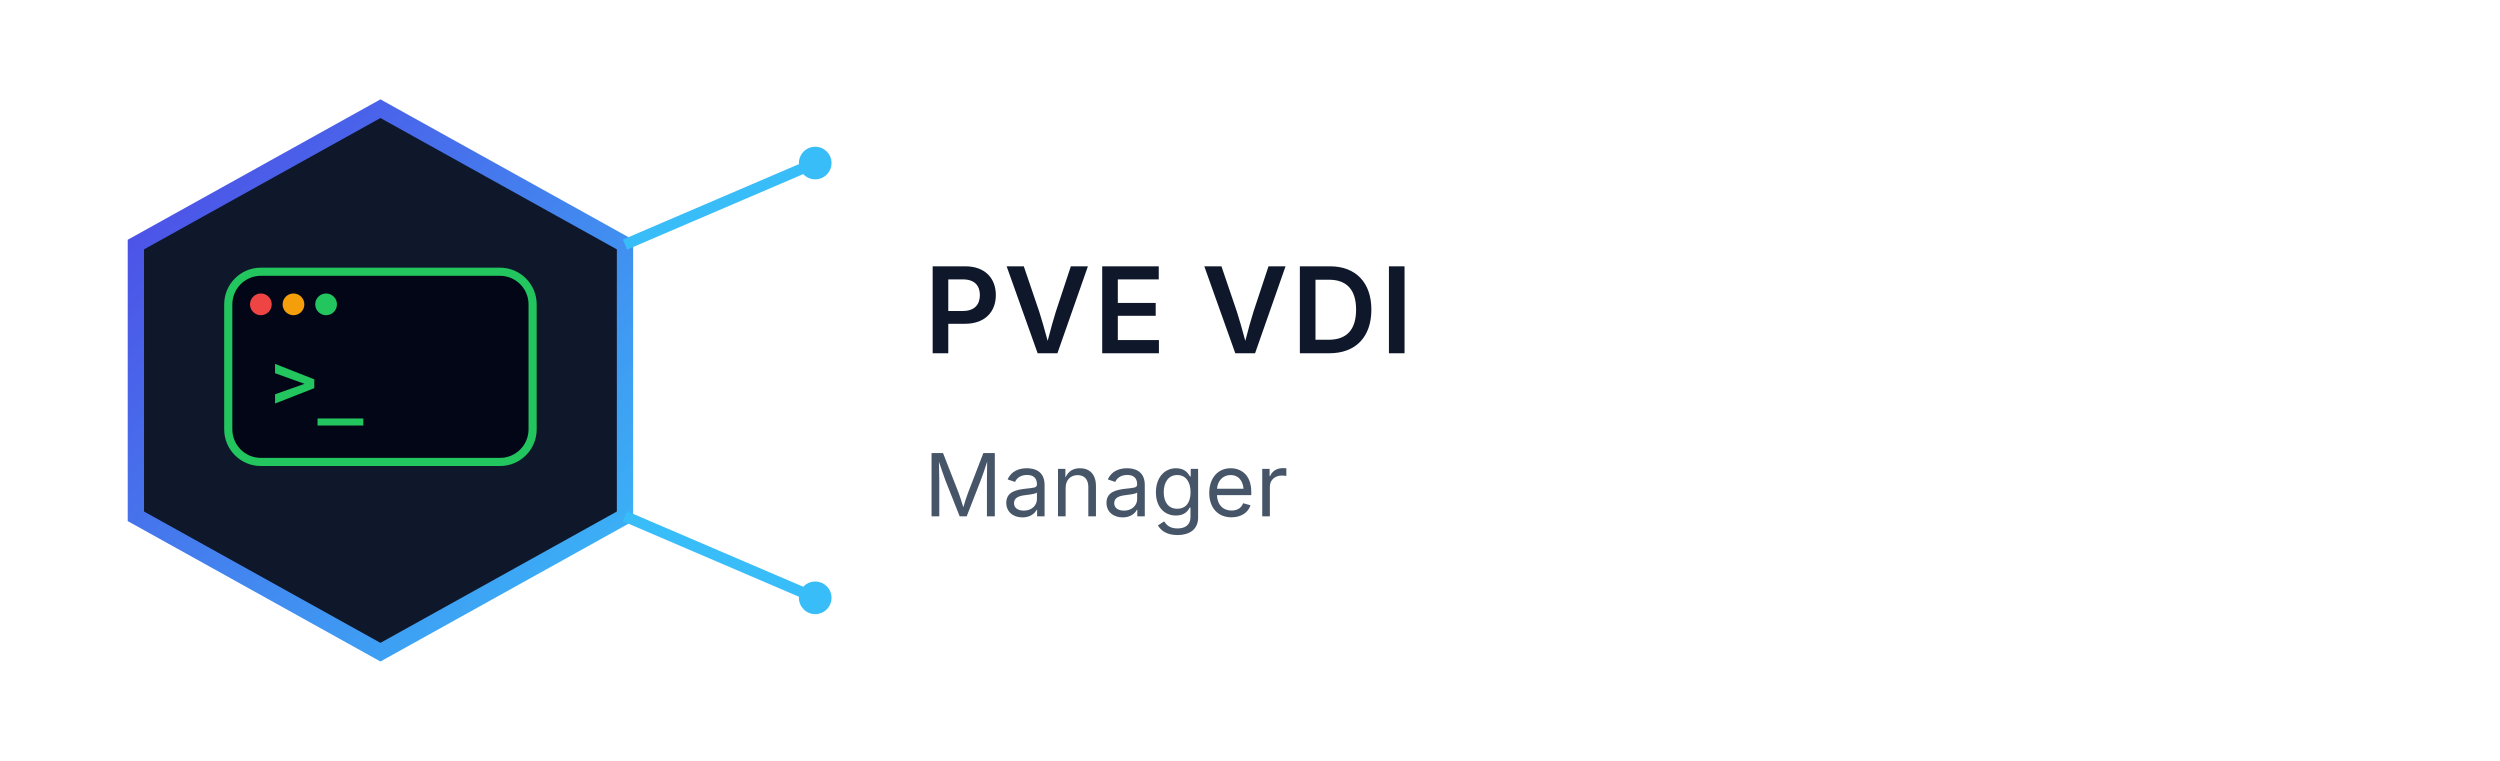
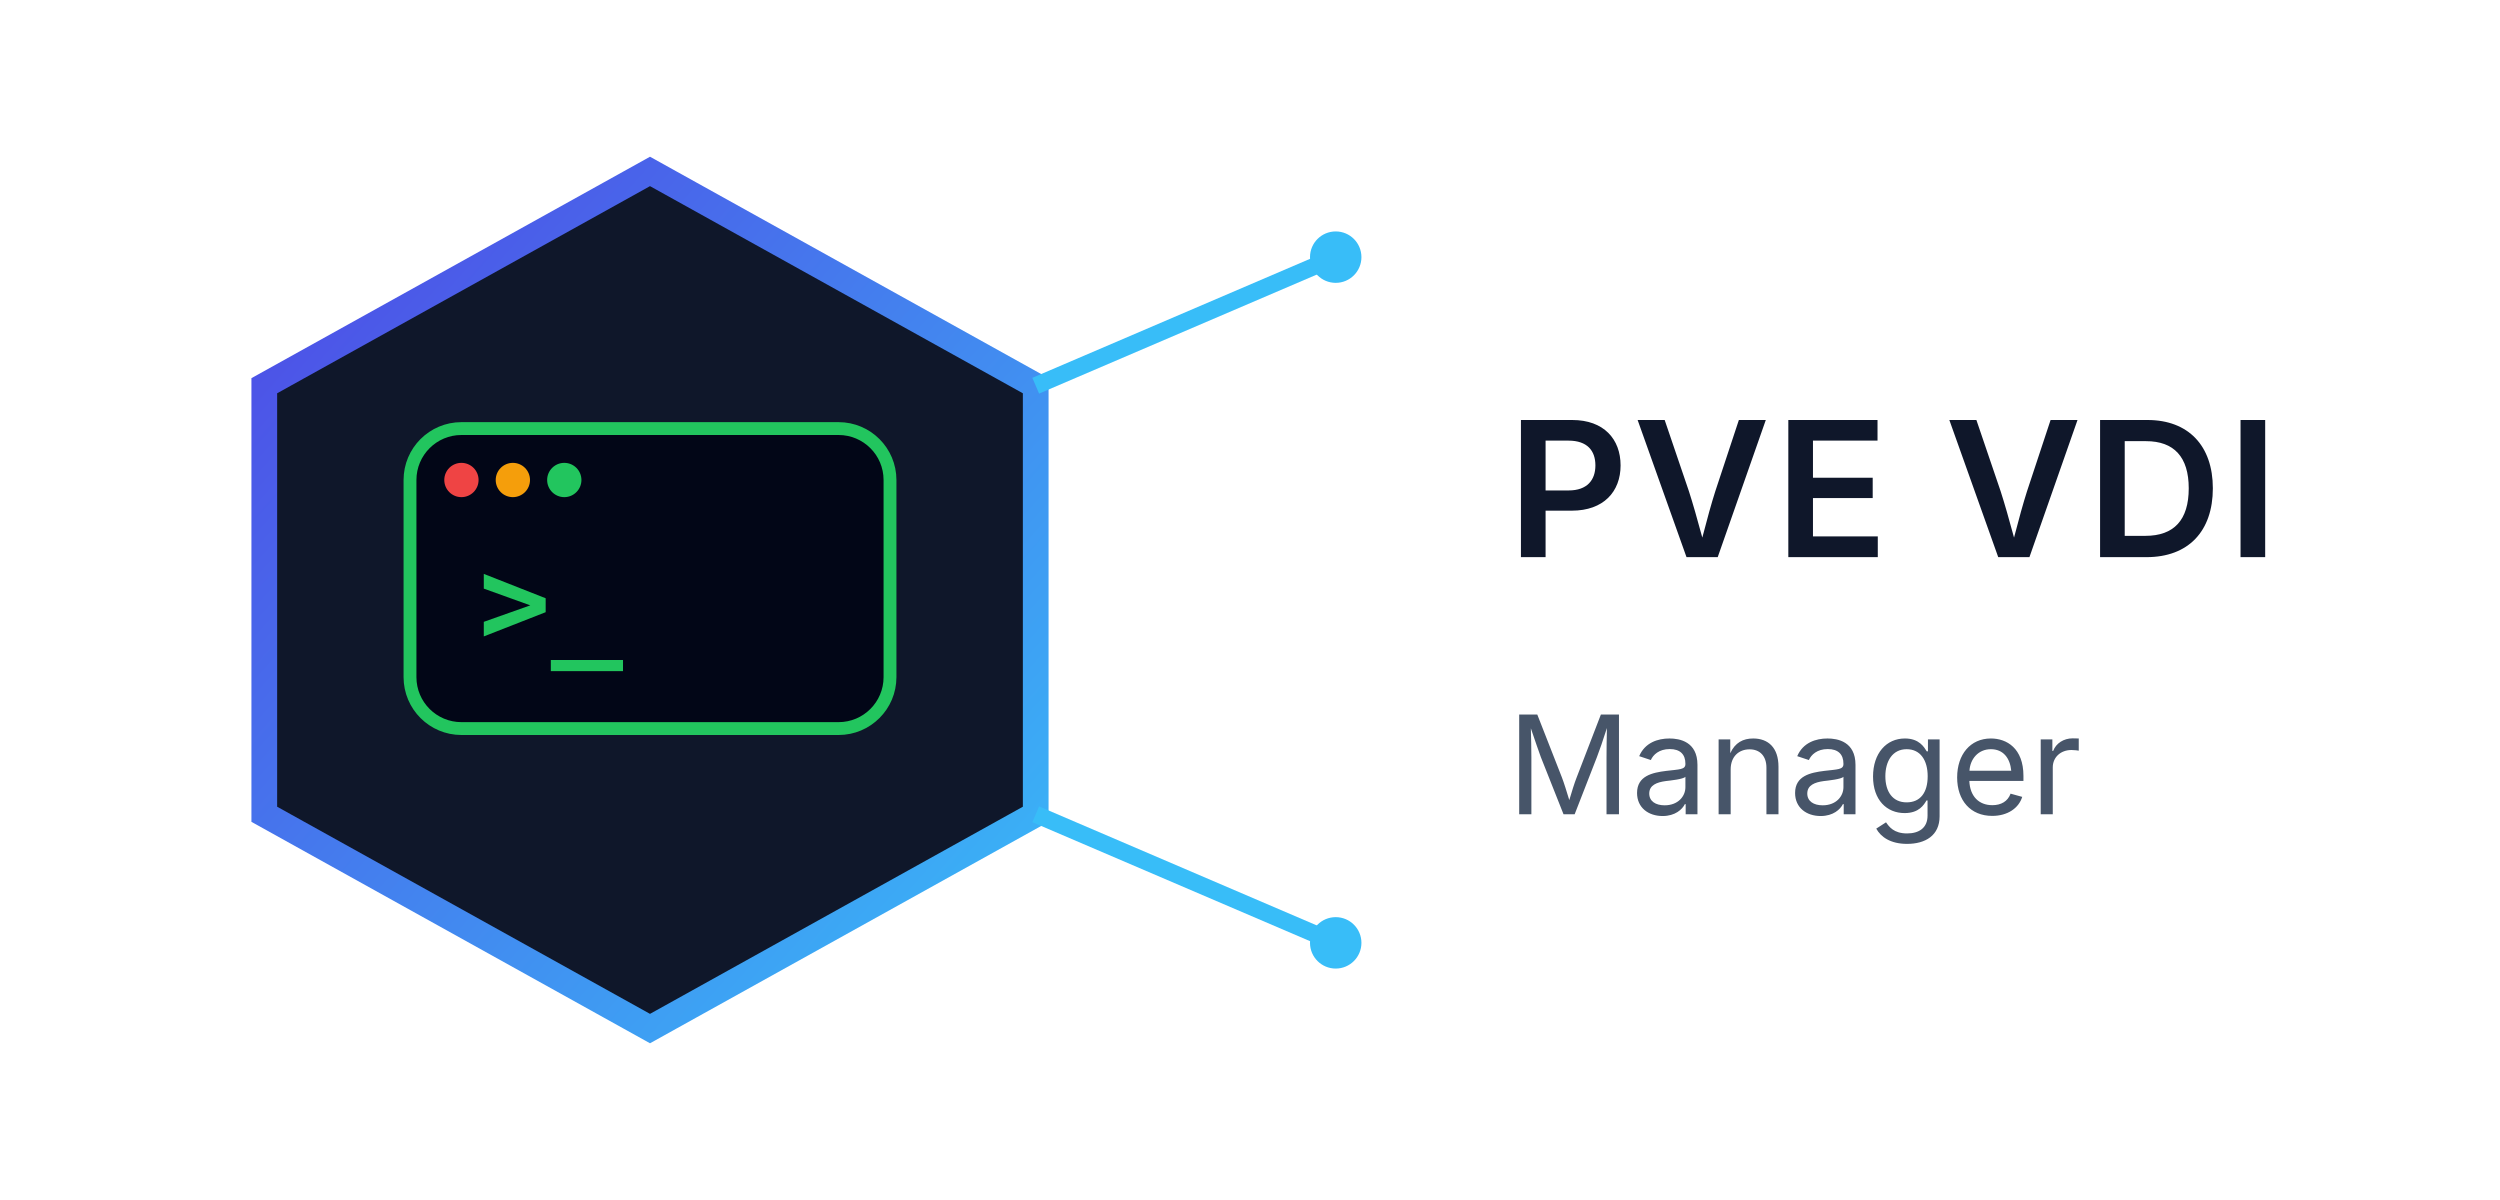
- <svg xmlns="http://www.w3.org/2000/svg" width="460" height="140" viewBox="0 0 460 140">
+ <svg xmlns="http://www.w3.org/2000/svg" width="250" height="120" viewBox="0 0 280 140">
  <defs>
    <linearGradient id="grad" x1="0" y1="0" x2="1" y2="1">
      <stop offset="0%" stop-color="#4F46E5" />
      <stop offset="100%" stop-color="#38BDF8" />
    </linearGradient>
  </defs>
  <polygon points="70,20 115,45 115,95 70,120 25,95 25,45" fill="#0F172A" stroke="url(#grad)" stroke-width="3" />
  <rect x="42" y="50" width="56" height="35" rx="6" fill="#020617" stroke="#22C55E" stroke-width="1.5" />
  <circle cx="48" cy="56" r="2" fill="#ef4444" />
  <circle cx="54" cy="56" r="2" fill="#f59e0b" />
  <circle cx="60" cy="56" r="2" fill="#22c55e" />
  <text x="50" y="75" font-family="JetBrains Mono, monospace" font-size="14" fill="#22C55E" font-weight="600">
    &gt;_
  </text>
  <line x1="115" y1="45" x2="150" y2="30" stroke="#38BDF8" stroke-width="2" />
  <line x1="115" y1="95" x2="150" y2="110" stroke="#38BDF8" stroke-width="2" />
  <circle cx="150" cy="30" r="3" fill="#38BDF8" />
  <circle cx="150" cy="110" r="3" fill="#38BDF8" />
  <text x="170" y="65" font-family="Inter, sans-serif" font-size="22" fill="#0F172A" font-weight="600" letter-spacing="0.5">
    PVE VDI
  </text>
  <text x="170" y="95" font-family="Inter, sans-serif" font-size="16" fill="#475569">
    Manager
  </text>
</svg>
